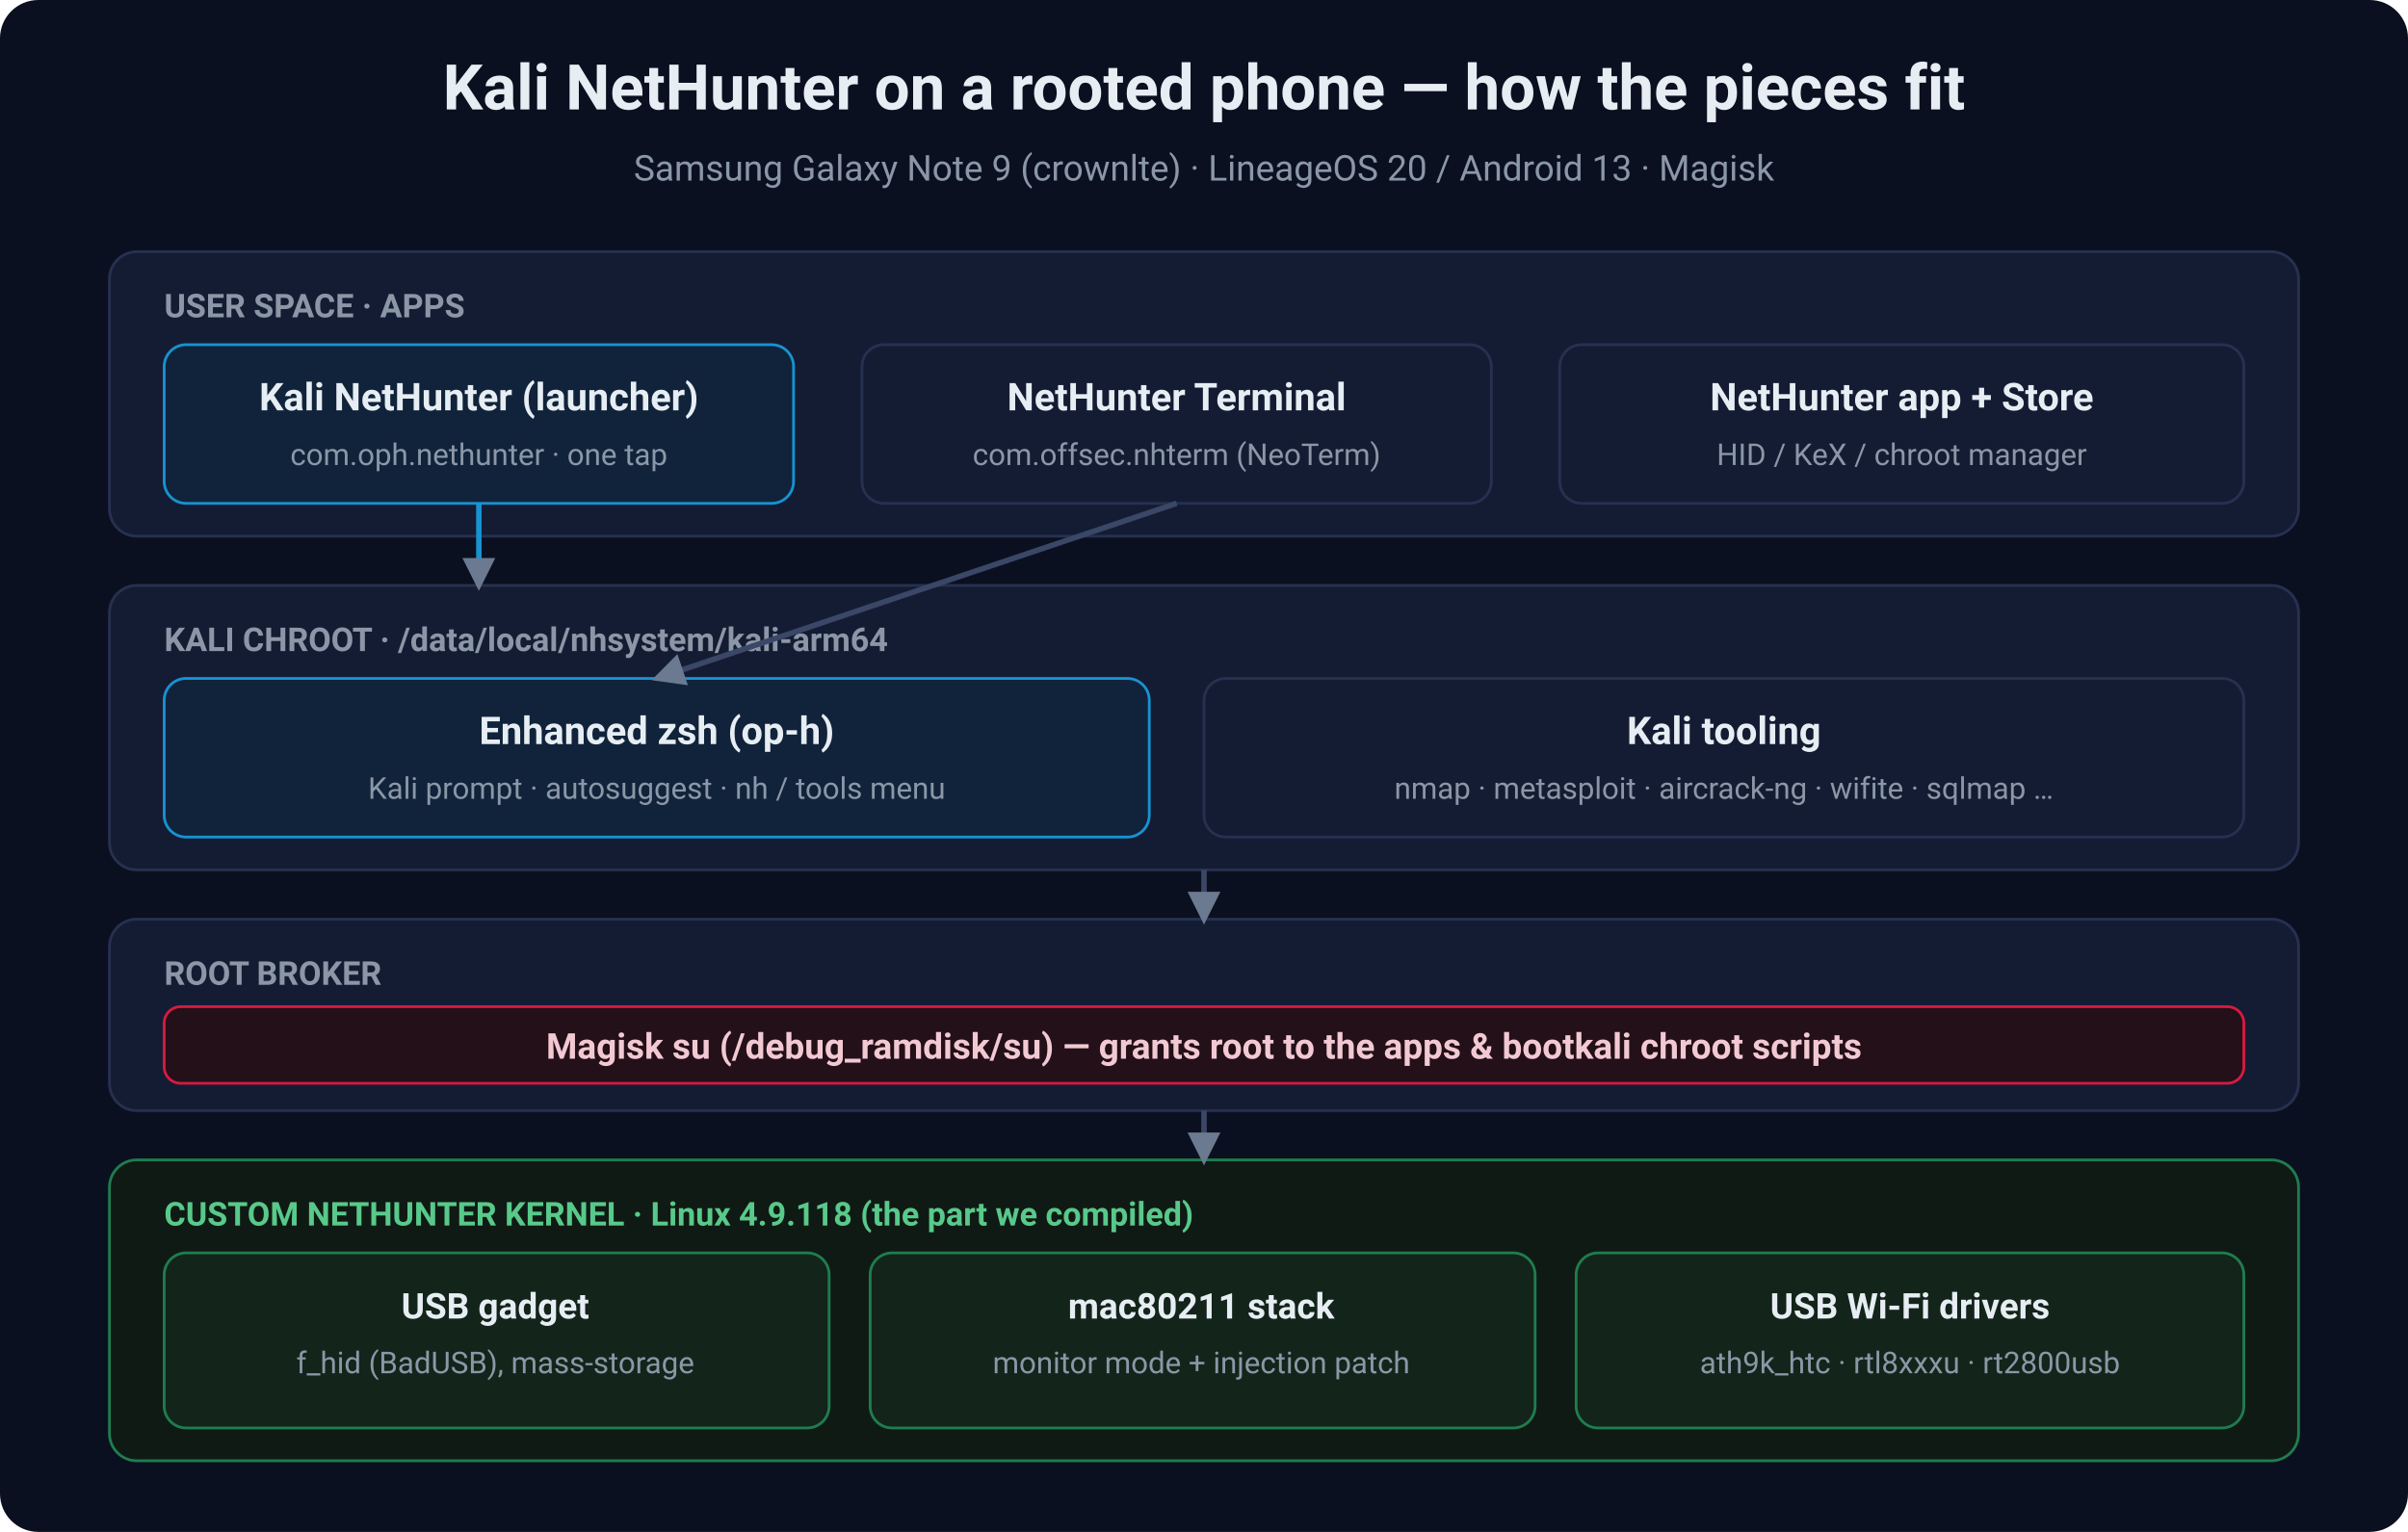
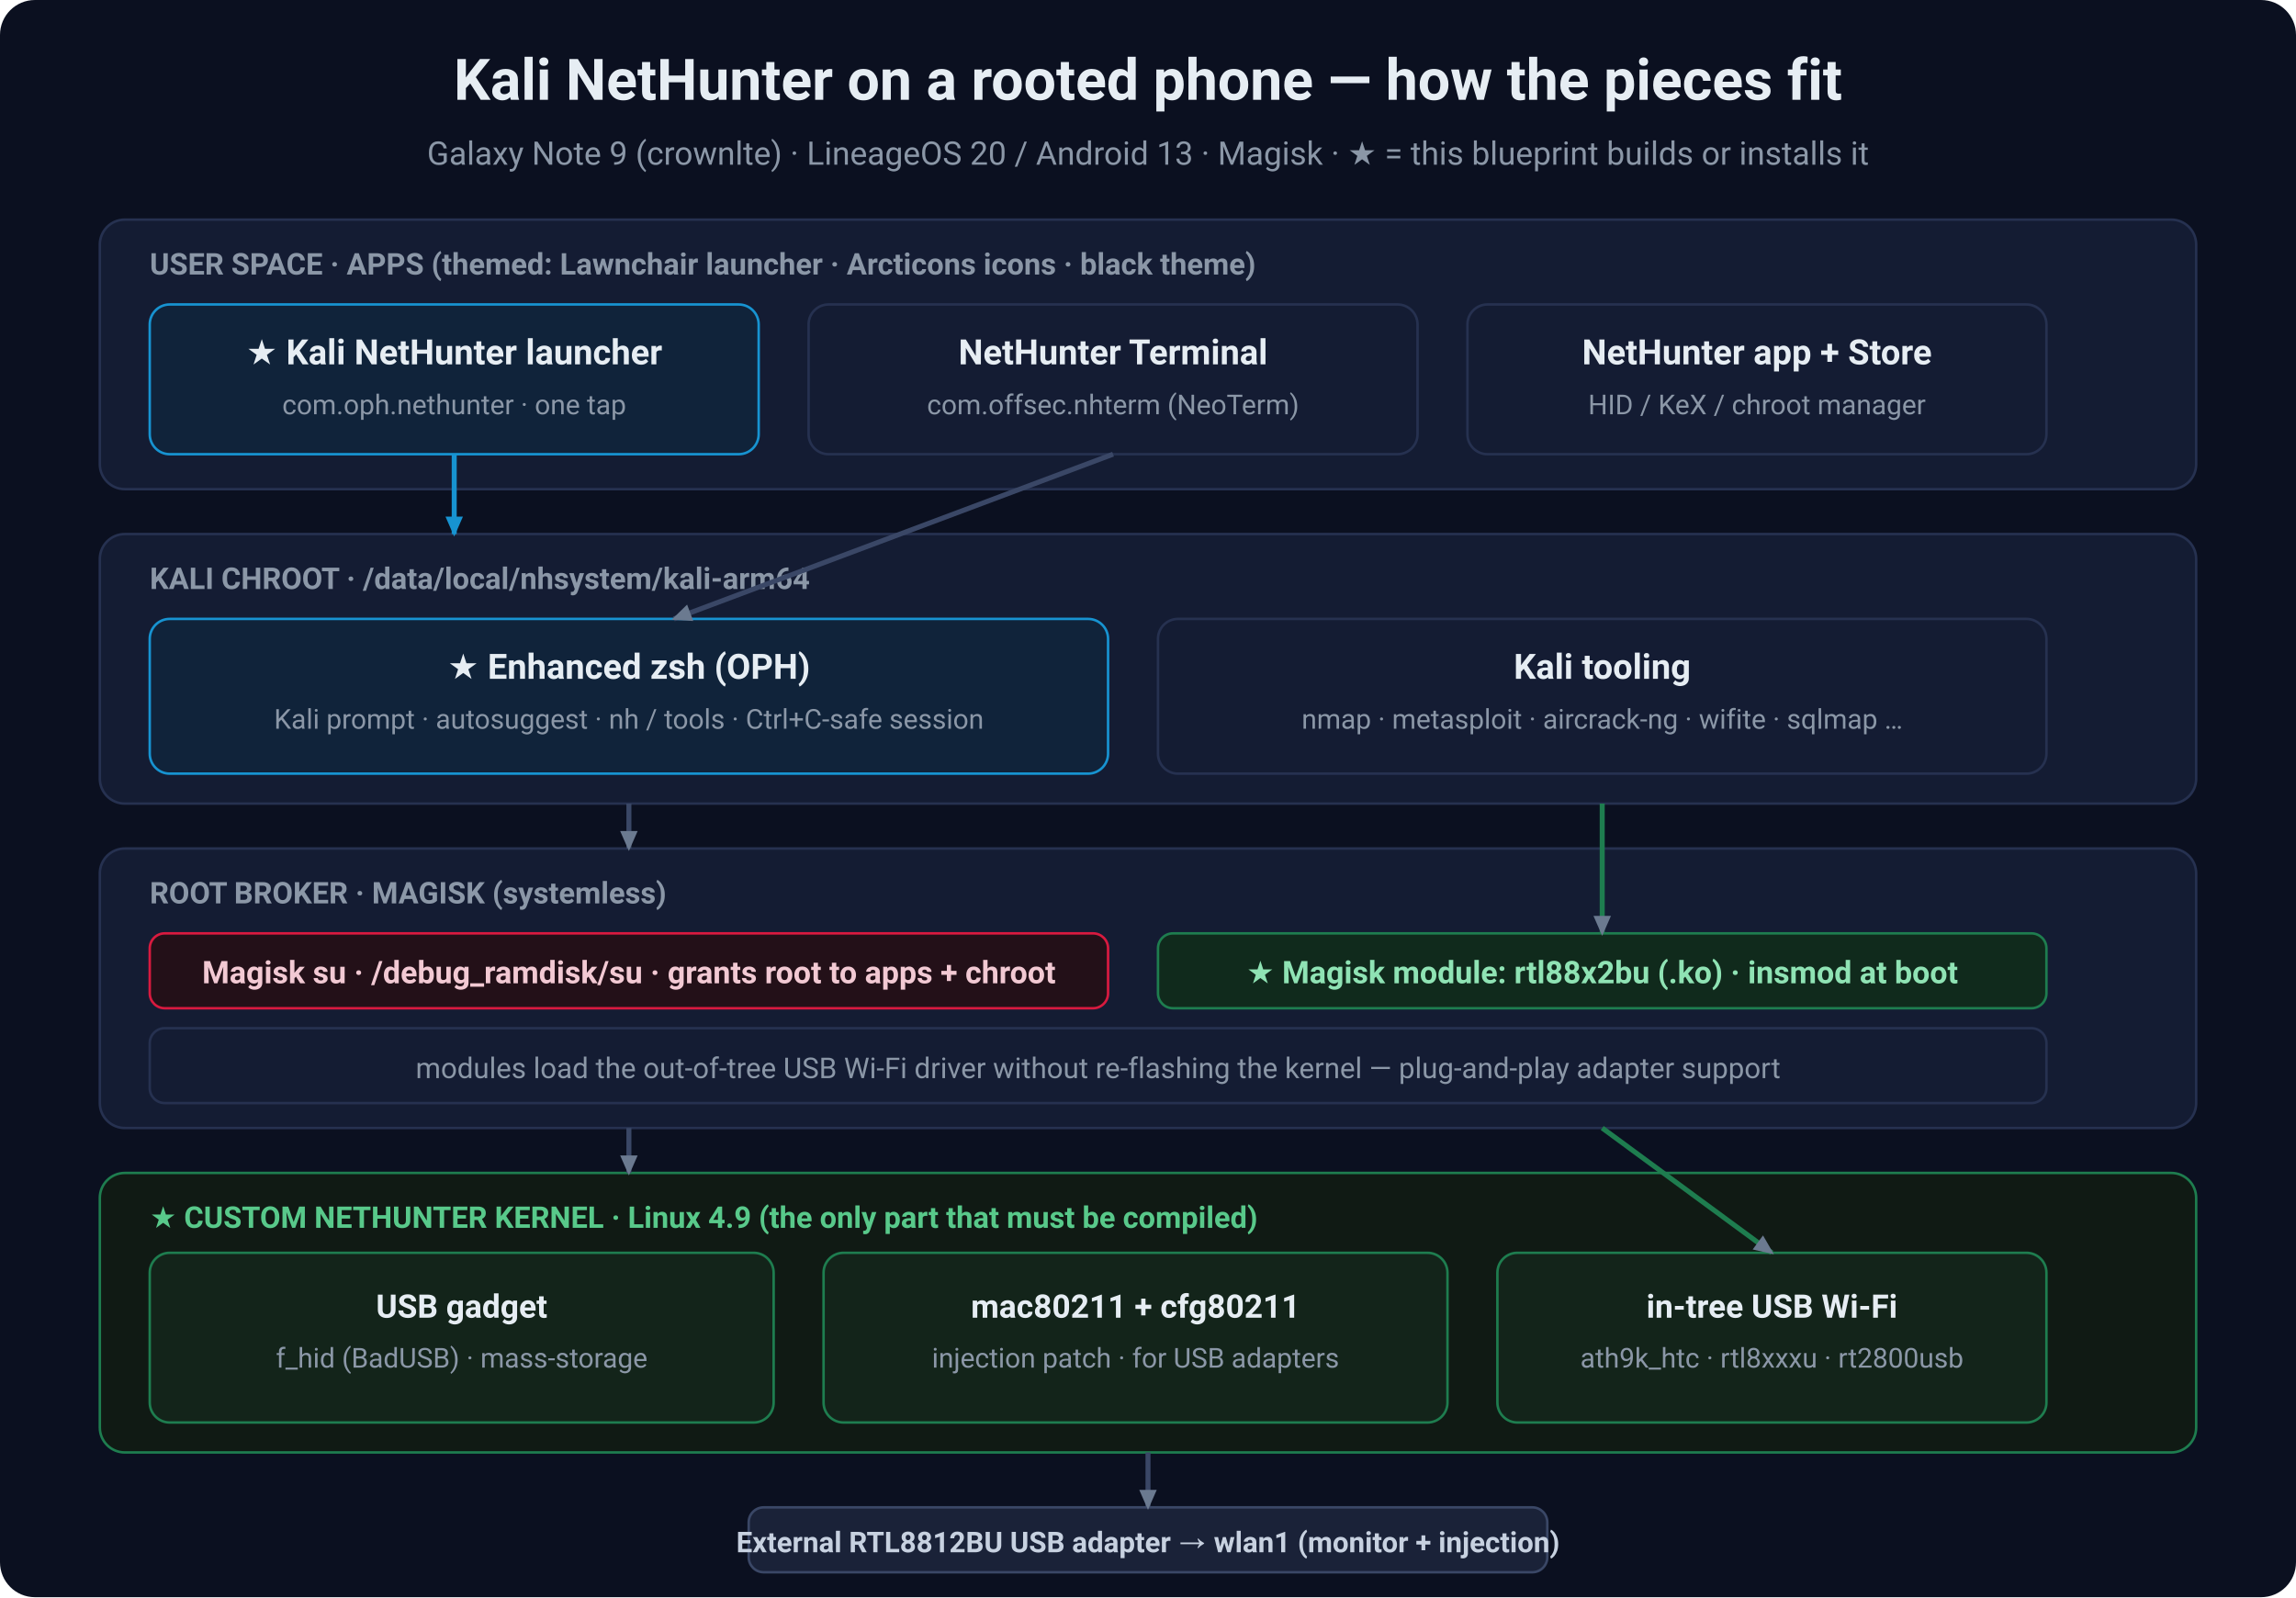
- <svg xmlns="http://www.w3.org/2000/svg" width="880" height="560" viewBox="0 0 880 560" font-family="'Segoe UI',Roboto,Helvetica,Arial,sans-serif">
-   <rect width="880" height="560" rx="14" fill="#0B1020" />
-   <text x="440" y="40" text-anchor="middle" fill="#E6EDF3" font-size="23" font-weight="700">Kali NetHunter on a rooted phone — how the pieces fit</text>
-   <text x="440" y="66" text-anchor="middle" fill="#8B97A7" font-size="13">Samsung Galaxy Note 9 (crownlte) · LineageOS 20 / Android 13 · Magisk</text>
-   <rect x="40" y="92" width="800" height="104" rx="10" fill="#141C33" stroke="#263150" />
-   <text x="60" y="116" fill="#8B97A7" font-size="12" font-weight="600">USER SPACE · APPS</text>
-   <rect x="60" y="126" width="230" height="58" rx="8" fill="#10233A" stroke="#1793D1" />
-   <text x="175" y="150" text-anchor="middle" fill="#E6EDF3" font-size="14" font-weight="700">Kali NetHunter (launcher)</text>
-   <text x="175" y="170" text-anchor="middle" fill="#8B97A7" font-size="11">com.oph.nethunter · one tap</text>
-   <rect x="315" y="126" width="230" height="58" rx="8" fill="#141C33" stroke="#263150" />
-   <text x="430" y="150" text-anchor="middle" fill="#E6EDF3" font-size="14" font-weight="700">NetHunter Terminal</text>
-   <text x="430" y="170" text-anchor="middle" fill="#8B97A7" font-size="11">com.offsec.nhterm (NeoTerm)</text>
-   <rect x="570" y="126" width="250" height="58" rx="8" fill="#141C33" stroke="#263150" />
-   <text x="695" y="150" text-anchor="middle" fill="#E6EDF3" font-size="14" font-weight="700">NetHunter app + Store</text>
-   <text x="695" y="170" text-anchor="middle" fill="#8B97A7" font-size="11">HID / KeX / chroot manager</text>
-   <rect x="40" y="214" width="800" height="104" rx="10" fill="#141C33" stroke="#263150" />
-   <text x="60" y="238" fill="#8B97A7" font-size="12" font-weight="600">KALI CHROOT · /data/local/nhsystem/kali-arm64</text>
-   <rect x="60" y="248" width="360" height="58" rx="8" fill="#10233A" stroke="#1793D1" />
-   <text x="240" y="272" text-anchor="middle" fill="#E6EDF3" font-size="14" font-weight="700">Enhanced zsh (op-h)</text>
-   <text x="240" y="292" text-anchor="middle" fill="#8B97A7" font-size="11">Kali prompt · autosuggest · nh / tools menu</text>
-   <rect x="440" y="248" width="380" height="58" rx="8" fill="#141C33" stroke="#263150" />
-   <text x="630" y="272" text-anchor="middle" fill="#E6EDF3" font-size="14" font-weight="700">Kali tooling</text>
-   <text x="630" y="292" text-anchor="middle" fill="#8B97A7" font-size="11">nmap · metasploit · aircrack-ng · wifite · sqlmap …</text>
-   <rect x="40" y="336" width="800" height="70" rx="10" fill="#141C33" stroke="#263150" />
-   <text x="60" y="360" fill="#8B97A7" font-size="12" font-weight="600">ROOT BROKER</text>
-   <rect x="60" y="368" width="760" height="28" rx="6" fill="#231018" stroke="#D81A3F" />
-   <text x="440" y="387" text-anchor="middle" fill="#F2C9D3" font-size="13" font-weight="700">Magisk  su  (/debug_ramdisk/su)  —  grants root to the apps &amp; bootkali chroot scripts</text>
-   <rect x="40" y="424" width="800" height="110" rx="10" fill="#101A14" stroke="#1E7D4F" />
-   <text x="60" y="448" fill="#58C98A" font-size="12" font-weight="700">CUSTOM NETHUNTER KERNEL  ·  Linux 4.9.118  (the part we compiled)</text>
-   <rect x="60" y="458" width="243" height="64" rx="8" fill="#13241A" stroke="#1E7D4F" />
-   <text x="181" y="482" text-anchor="middle" fill="#E6EDF3" font-size="13" font-weight="700">USB gadget</text>
-   <text x="181" y="502" text-anchor="middle" fill="#8B97A7" font-size="11">f_hid (BadUSB), mass-storage</text>
-   <rect x="318" y="458" width="243" height="64" rx="8" fill="#13241A" stroke="#1E7D4F" />
-   <text x="439" y="482" text-anchor="middle" fill="#E6EDF3" font-size="13" font-weight="700">mac80211 stack</text>
-   <text x="439" y="502" text-anchor="middle" fill="#8B97A7" font-size="11">monitor mode + injection patch</text>
-   <rect x="576" y="458" width="244" height="64" rx="8" fill="#13241A" stroke="#1E7D4F" />
-   <text x="698" y="482" text-anchor="middle" fill="#E6EDF3" font-size="13" font-weight="700">USB Wi-Fi drivers</text>
-   <text x="698" y="502" text-anchor="middle" fill="#8B97A7" font-size="11">ath9k_htc · rtl8xxxu · rt2800usb</text>
-   <path d="M175 184 L175 214" stroke="#1793D1" stroke-width="2" marker-end="url(#a)" />
-   <path d="M430 184 L240 248" stroke="#3A4766" stroke-width="2" marker-end="url(#a)" />
-   <path d="M440 318 L440 336" stroke="#3A4766" stroke-width="2" marker-end="url(#a)" />
-   <path d="M440 406 L440 424" stroke="#3A4766" stroke-width="2" marker-end="url(#a)" />
+ <svg xmlns="http://www.w3.org/2000/svg" width="920" height="640" viewBox="0 0 920 640" font-family="'Segoe UI',Roboto,Helvetica,Arial,sans-serif">
  <defs>
-     <marker id="a" markerWidth="9" markerHeight="9" refX="5" refY="3" orient="auto">
-       <path d="M0,0 L6,3 L0,6 Z" fill="#6B7A90" />
+     <marker id="arr" markerWidth="10" markerHeight="10" refX="7" refY="3.5" orient="auto" markerUnits="userSpaceOnUse">
+       <path d="M0,0 L8,3.5 L0,7 Z" fill="#6B7A90" />
+     </marker>
+     <marker id="arrBlue" markerWidth="10" markerHeight="10" refX="7" refY="3.5" orient="auto" markerUnits="userSpaceOnUse">
+       <path d="M0,0 L8,3.5 L0,7 Z" fill="#1793D1" />
    </marker>
  </defs>
+   <rect width="920" height="640" rx="14" fill="#0B1020" />
+   <text x="460" y="40" text-anchor="middle" fill="#E6EDF3" font-size="23" font-weight="700">Kali NetHunter on a rooted phone — how the pieces fit</text>
+   <text x="460" y="66" text-anchor="middle" fill="#8B97A7" font-size="13">Galaxy Note 9 (crownlte) · LineageOS 20 / Android 13 · Magisk · ★ = this blueprint builds or installs it</text>
+   <rect x="40" y="88" width="840" height="108" rx="10" fill="#141C33" stroke="#263150" />
+   <text x="60" y="110" fill="#8B97A7" font-size="12" font-weight="600">USER SPACE · APPS  (themed: Lawnchair launcher · Arcticons icons · black theme)</text>
+   <rect x="60" y="122" width="244" height="60" rx="8" fill="#10233A" stroke="#1793D1" />
+   <text x="182" y="146" text-anchor="middle" fill="#E6EDF3" font-size="14" font-weight="700">★ Kali NetHunter launcher</text>
+   <text x="182" y="166" text-anchor="middle" fill="#8B97A7" font-size="11">com.oph.nethunter · one tap</text>
+   <rect x="324" y="122" width="244" height="60" rx="8" fill="#141C33" stroke="#263150" />
+   <text x="446" y="146" text-anchor="middle" fill="#E6EDF3" font-size="14" font-weight="700">NetHunter Terminal</text>
+   <text x="446" y="166" text-anchor="middle" fill="#8B97A7" font-size="11">com.offsec.nhterm (NeoTerm)</text>
+   <rect x="588" y="122" width="232" height="60" rx="8" fill="#141C33" stroke="#263150" />
+   <text x="704" y="146" text-anchor="middle" fill="#E6EDF3" font-size="14" font-weight="700">NetHunter app + Store</text>
+   <text x="704" y="166" text-anchor="middle" fill="#8B97A7" font-size="11">HID / KeX / chroot manager</text>
+   <rect x="40" y="214" width="840" height="108" rx="10" fill="#141C33" stroke="#263150" />
+   <text x="60" y="236" fill="#8B97A7" font-size="12" font-weight="600">KALI CHROOT · /data/local/nhsystem/kali-arm64</text>
+   <rect x="60" y="248" width="384" height="62" rx="8" fill="#10233A" stroke="#1793D1" />
+   <text x="252" y="272" text-anchor="middle" fill="#E6EDF3" font-size="14" font-weight="700">★ Enhanced zsh  (OPH)</text>
+   <text x="252" y="292" text-anchor="middle" fill="#8B97A7" font-size="11">Kali prompt · autosuggest · nh / tools · Ctrl+C-safe session</text>
+   <rect x="464" y="248" width="356" height="62" rx="8" fill="#141C33" stroke="#263150" />
+   <text x="642" y="272" text-anchor="middle" fill="#E6EDF3" font-size="14" font-weight="700">Kali tooling</text>
+   <text x="642" y="292" text-anchor="middle" fill="#8B97A7" font-size="11">nmap · metasploit · aircrack-ng · wifite · sqlmap …</text>
+   <rect x="40" y="340" width="840" height="112" rx="10" fill="#141C33" stroke="#263150" />
+   <text x="60" y="362" fill="#8B97A7" font-size="12" font-weight="600">ROOT BROKER · MAGISK (systemless)</text>
+   <rect x="60" y="374" width="384" height="30" rx="6" fill="#231018" stroke="#D81A3F" />
+   <text x="252" y="394" text-anchor="middle" fill="#F2C9D3" font-size="12.5" font-weight="700">Magisk su  ·  /debug_ramdisk/su  ·  grants root to apps + chroot</text>
+   <rect x="464" y="374" width="356" height="30" rx="6" fill="#102A1C" stroke="#1E7D4F" />
+   <text x="642" y="394" text-anchor="middle" fill="#8FE3B4" font-size="12.5" font-weight="700">★ Magisk module: rtl88x2bu (.ko)  ·  insmod at boot</text>
+   <rect x="60" y="412" width="760" height="30" rx="6" fill="#141C33" stroke="#263150" />
+   <text x="440" y="432" text-anchor="middle" fill="#8B97A7" font-size="11.5">modules load the out-of-tree USB Wi-Fi driver without re-flashing the kernel — plug-and-play adapter support</text>
+   <rect x="40" y="470" width="840" height="112" rx="10" fill="#101A14" stroke="#1E7D4F" />
+   <text x="60" y="492" fill="#58C98A" font-size="12" font-weight="700">★ CUSTOM NETHUNTER KERNEL · Linux 4.9  (the only part that must be compiled)</text>
+   <rect x="60" y="502" width="250" height="68" rx="8" fill="#13241A" stroke="#1E7D4F" />
+   <text x="185" y="528" text-anchor="middle" fill="#E6EDF3" font-size="13" font-weight="700">USB gadget</text>
+   <text x="185" y="548" text-anchor="middle" fill="#8B97A7" font-size="11">f_hid (BadUSB) · mass-storage</text>
+   <rect x="330" y="502" width="250" height="68" rx="8" fill="#13241A" stroke="#1E7D4F" />
+   <text x="455" y="528" text-anchor="middle" fill="#E6EDF3" font-size="13" font-weight="700">mac80211 + cfg80211</text>
+   <text x="455" y="548" text-anchor="middle" fill="#8B97A7" font-size="11">injection patch · for USB adapters</text>
+   <rect x="600" y="502" width="220" height="68" rx="8" fill="#13241A" stroke="#1E7D4F" />
+   <text x="710" y="528" text-anchor="middle" fill="#E6EDF3" font-size="13" font-weight="700">in-tree USB Wi-Fi</text>
+   <text x="710" y="548" text-anchor="middle" fill="#8B97A7" font-size="11">ath9k_htc · rtl8xxxu · rt2800usb</text>
+   <rect x="300" y="604" width="320" height="26" rx="6" fill="#1A2238" stroke="#3A4766" />
+   <text x="460" y="622" text-anchor="middle" fill="#C7D1E0" font-size="11.5" font-weight="600">External RTL8812BU USB adapter → wlan1 (monitor + injection)</text>
+   <path d="M182 182 L182 214" stroke="#1793D1" stroke-width="2" marker-end="url(#arrBlue)" />
+   <path d="M446 182 L270 248" stroke="#3A4766" stroke-width="2" marker-end="url(#arr)" />
+   <path d="M252 322 L252 340" stroke="#3A4766" stroke-width="2" marker-end="url(#arr)" />
+   <path d="M642 322 L642 374" stroke="#1E7D4F" stroke-width="2" marker-end="url(#arr)" />
+   <path d="M252 452 L252 470" stroke="#3A4766" stroke-width="2" marker-end="url(#arr)" />
+   <path d="M642 452 L710 502" stroke="#1E7D4F" stroke-width="2" marker-end="url(#arr)" />
+   <path d="M460 582 L460 604" stroke="#3A4766" stroke-width="2" marker-end="url(#arr)" />
</svg>
